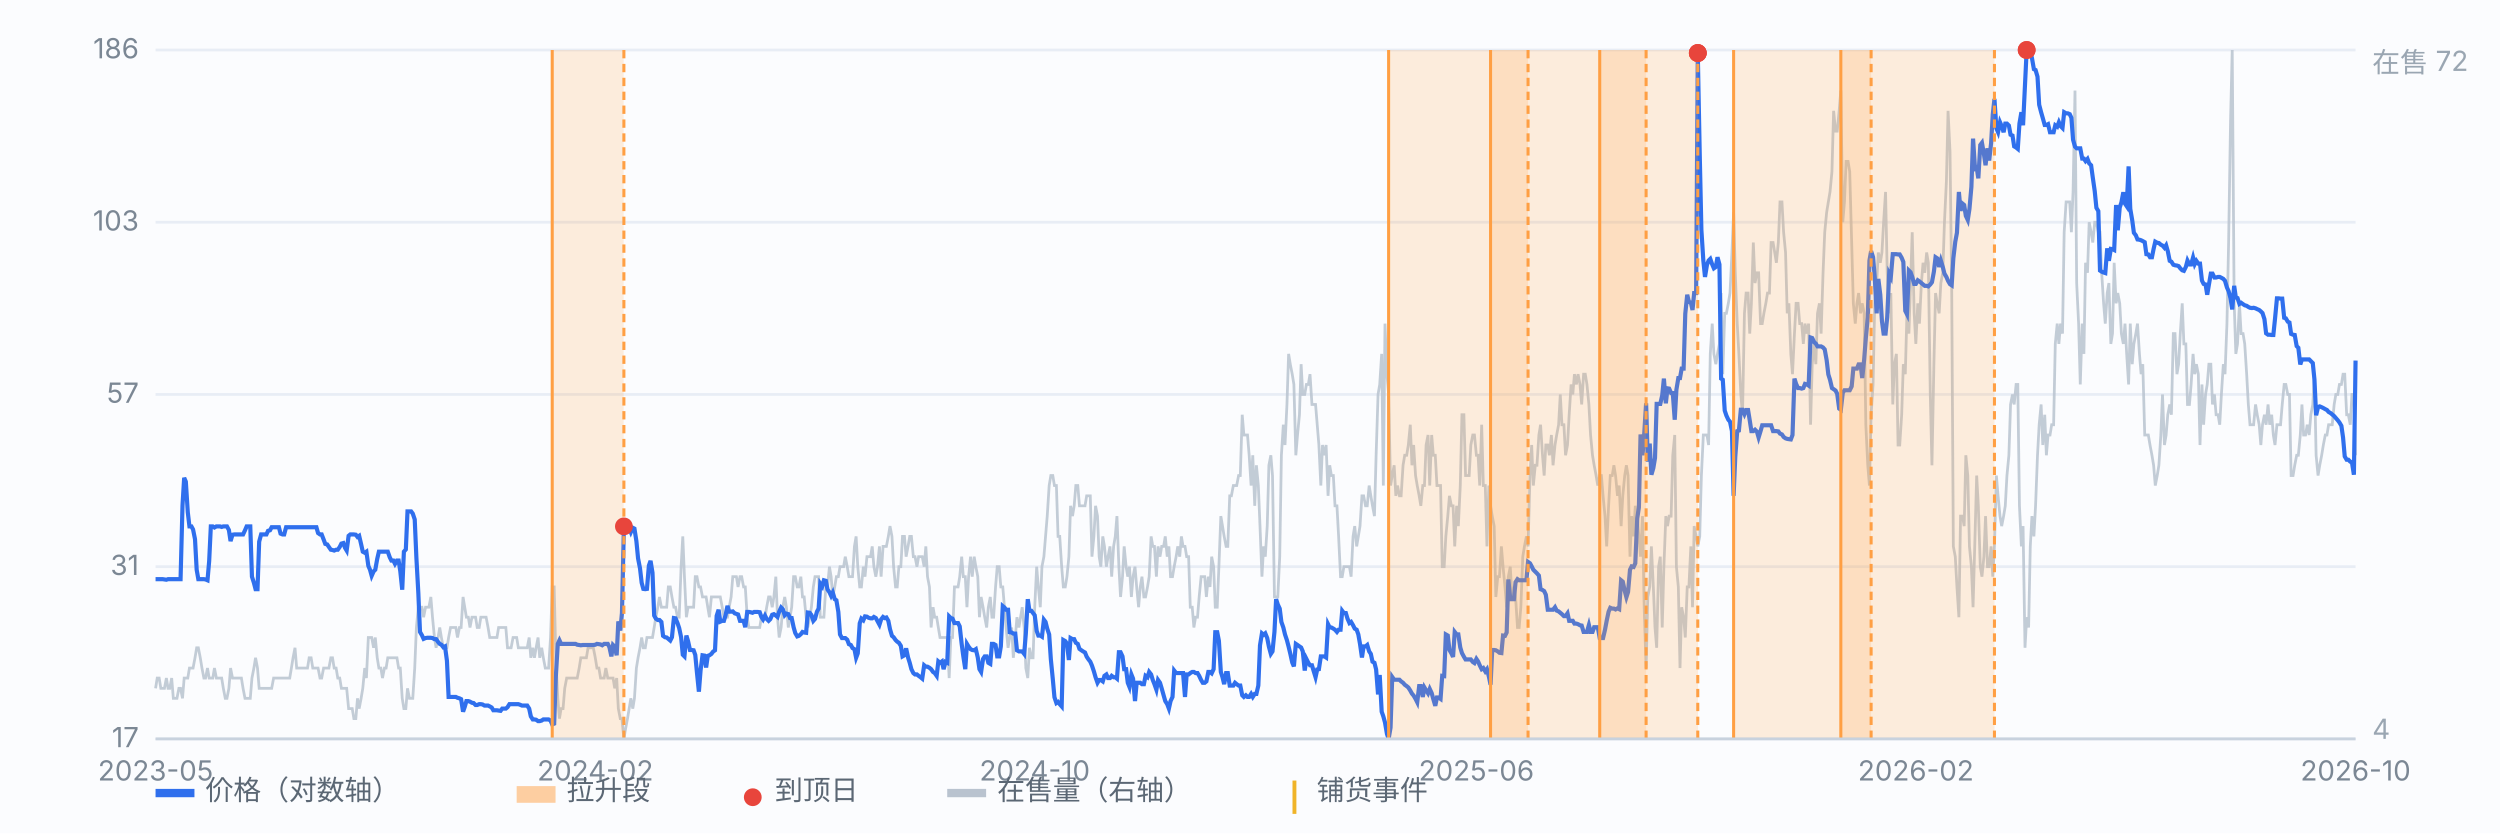
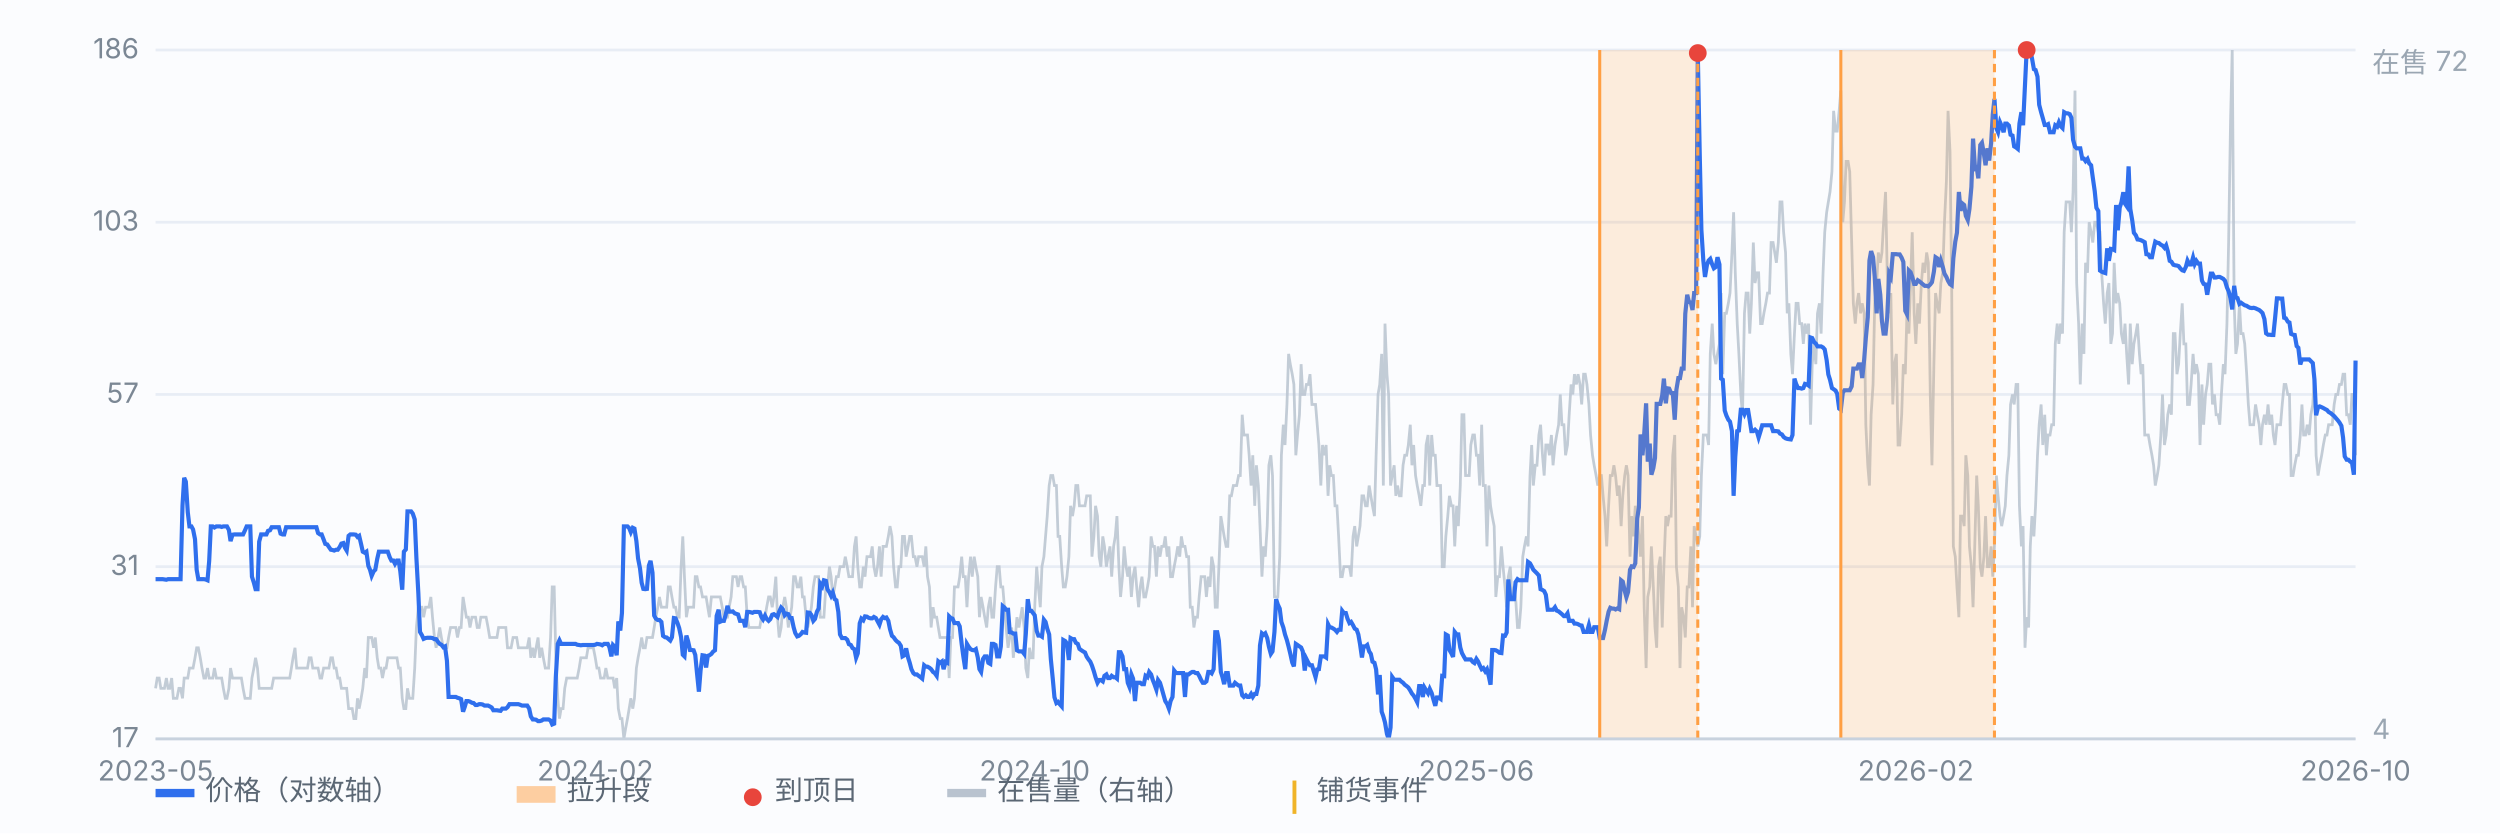
<svg xmlns="http://www.w3.org/2000/svg" viewBox="0 0 900 300" preserveAspectRatio="xMidYMid meet" style="width:100%;max-width:900px;height:auto;display:block" font-family="-apple-system,Segoe UI,Microsoft YaHei,sans-serif" font-size="10">
  <rect x="0" y="0" width="900" height="300" fill="#fbfcfe" />
  <line x1="56" y1="266.0" x2="848" y2="266.0" stroke="#e8edf5" stroke-width="1" />
  <text x="50" y="269.0" text-anchor="end" fill="#7b8794">17</text>
  <line x1="56" y1="204.0" x2="848" y2="204.0" stroke="#e8edf5" stroke-width="1" />
  <text x="50" y="207.0" text-anchor="end" fill="#7b8794">31</text>
  <line x1="56" y1="142.0" x2="848" y2="142.0" stroke="#e8edf5" stroke-width="1" />
  <text x="50" y="145.0" text-anchor="end" fill="#7b8794">57</text>
  <line x1="56" y1="80.0" x2="848" y2="80.0" stroke="#e8edf5" stroke-width="1" />
  <text x="50" y="83.0" text-anchor="end" fill="#7b8794">103</text>
  <line x1="56" y1="18.0" x2="848" y2="18.0" stroke="#e8edf5" stroke-width="1" />
  <text x="50" y="21.0" text-anchor="end" fill="#7b8794">186</text>
  <path d="M56.0 247.8 L56.6 244.1 L57.3 244.1 L57.9 247.8 L58.6 247.8 L59.2 247.8 L59.9 244.1 L60.5 247.8 L61.1 247.8 L61.8 244.1 L62.4 251.4 L63.1 251.4 L63.7 251.4 L64.4 247.8 L65.0 247.8 L65.7 251.4 L66.3 244.1 L66.9 244.1 L67.6 244.1 L68.2 240.5 L68.9 240.5 L69.5 240.5 L70.2 236.8 L70.8 233.2 L71.4 233.2 L72.1 236.8 L72.7 240.5 L73.4 244.1 L74.0 244.1 L74.7 240.5 L75.3 244.1 L75.9 244.1 L76.6 244.1 L77.2 240.5 L77.9 244.1 L78.5 244.1 L79.2 244.1 L79.8 244.1 L80.4 247.8 L81.1 251.4 L81.7 251.4 L82.4 247.8 L83.0 240.5 L83.7 244.1 L84.3 244.1 L85.0 244.1 L85.6 244.1 L86.2 244.1 L86.9 244.1 L87.5 247.8 L88.2 251.4 L88.8 251.4 L89.5 251.4 L90.1 251.4 L90.7 244.1 L91.4 240.5 L92.0 236.8 L92.7 240.5 L93.3 247.8 L94.0 247.8 L94.6 247.8 L95.2 247.8 L95.9 247.8 L96.5 247.8 L97.2 247.8 L97.8 247.8 L98.5 244.1 L99.1 244.1 L99.7 244.1 L100.4 244.1 L101.0 244.1 L101.7 244.1 L102.3 244.1 L103.0 244.1 L103.6 244.1 L104.3 244.1 L104.9 240.5 L105.5 236.8 L106.2 233.2 L106.8 240.5 L107.5 240.5 L108.1 240.5 L108.8 240.5 L109.4 240.5 L110.0 240.5 L110.7 240.5 L111.3 236.8 L112.0 236.8 L112.6 240.5 L113.3 240.5 L113.9 240.5 L114.5 240.5 L115.2 244.1 L115.8 244.1 L116.5 240.5 L117.1 240.5 L117.8 240.5 L118.4 240.5 L119.1 236.8 L119.7 236.8 L120.3 240.5 L121.0 240.5 L121.6 244.1 L122.3 244.1 L122.9 247.8 L123.6 247.8 L124.2 247.8 L124.8 247.8 L125.5 255.1 L126.1 255.1 L126.8 255.1 L127.4 258.7 L128.1 258.7 L128.7 251.4 L129.3 255.1 L130.0 251.4 L130.6 247.8 L131.3 240.5 L131.9 244.1 L132.6 229.5 L133.2 229.5 L133.8 229.5 L134.5 233.2 L135.1 229.5 L135.8 236.8 L136.4 240.5 L137.1 240.5 L137.7 244.1 L138.4 240.5 L139.0 240.5 L139.6 236.8 L140.3 236.8 L140.9 236.8 L141.6 236.8 L142.2 236.8 L142.9 236.8 L143.5 240.5 L144.1 240.5 L144.8 251.4 L145.4 255.1 L146.1 255.1 L146.7 247.8 L147.4 251.4 L148.0 251.4 L148.6 251.4 L149.3 240.5 L149.9 225.9 L150.6 218.6 L151.2 218.6 L151.9 218.6 L152.5 222.2 L153.2 218.6 L153.8 218.6 L154.4 218.6 L155.1 214.9 L155.7 222.2 L156.4 229.5 L157.0 233.2 L157.7 229.5 L158.3 225.9 L158.9 229.5 L159.6 233.2 L160.2 233.2 L160.9 233.2 L161.5 229.5 L162.2 225.9 L162.8 225.9 L163.4 225.9 L164.1 225.9 L164.7 229.5 L165.4 225.9 L166.0 225.9 L166.7 214.9 L167.3 218.6 L167.9 222.2 L168.6 222.2 L169.2 225.9 L169.9 222.2 L170.5 222.2 L171.2 222.2 L171.8 225.9 L172.5 225.9 L173.1 222.2 L173.7 222.2 L174.4 222.2 L175.0 222.2 L175.7 225.9 L176.3 229.5 L177.0 229.5 L177.6 229.5 L178.2 229.5 L178.9 229.5 L179.5 225.9 L180.2 225.9 L180.8 225.9 L181.5 225.9 L182.1 225.9 L182.7 233.2 L183.4 233.2 L184.0 233.2 L184.7 229.5 L185.3 229.5 L186.0 229.5 L186.6 233.2 L187.2 233.2 L187.9 233.2 L188.5 233.2 L189.2 233.2 L189.8 233.2 L190.5 229.5 L191.1 236.8 L191.8 233.2 L192.4 236.8 L193.0 233.2 L193.7 229.5 L194.3 236.8 L195.0 233.2 L195.6 236.8 L196.3 240.5 L196.9 240.5 L197.5 240.5 L198.2 229.5 L198.8 211.3 L199.5 211.3 L200.1 236.8 L200.8 251.4 L201.4 258.7 L202.0 255.1 L202.7 255.1 L203.3 247.8 L204.0 244.1 L204.6 244.1 L205.3 244.1 L205.9 244.1 L206.6 244.1 L207.2 244.1 L207.8 244.1 L208.5 240.5 L209.1 236.8 L209.8 236.8 L210.4 236.8 L211.1 236.8 L211.7 233.2 L212.3 233.2 L213.0 233.2 L213.6 233.2 L214.3 236.8 L214.9 240.5 L215.6 240.5 L216.2 244.1 L216.8 244.1 L217.5 244.1 L218.1 240.5 L218.8 244.1 L219.4 244.1 L220.1 244.1 L220.7 244.1 L221.3 247.8 L222.0 244.1 L222.6 255.1 L223.3 258.7 L223.9 258.7 L224.6 266.0 L225.2 262.4 L225.9 258.7 L226.5 255.1 L227.1 251.4 L227.8 255.1 L228.4 251.4 L229.1 240.5 L229.7 236.8 L230.4 233.2 L231.0 229.5 L231.6 233.2 L232.3 233.2 L232.9 229.5 L233.6 229.5 L234.2 229.5 L234.9 229.5 L235.5 225.9 L236.1 222.2 L236.8 218.6 L237.4 214.9 L238.1 218.6 L238.7 218.6 L239.4 218.6 L240.0 218.6 L240.6 211.3 L241.3 211.3 L241.9 214.9 L242.6 218.6 L243.2 218.6 L243.9 222.2 L244.5 222.2 L245.2 204.0 L245.8 193.1 L246.4 207.6 L247.1 222.2 L247.7 218.6 L248.4 218.6 L249.0 218.6 L249.7 218.6 L250.3 207.6 L250.9 207.6 L251.6 211.3 L252.2 211.3 L252.9 214.9 L253.5 214.9 L254.2 214.9 L254.8 218.6 L255.4 222.2 L256.1 214.9 L256.7 214.9 L257.4 214.9 L258.0 214.9 L258.7 214.9 L259.3 214.9 L260.0 218.6 L260.6 222.2 L261.2 222.2 L261.9 222.2 L262.5 218.6 L263.2 214.9 L263.8 207.6 L264.5 207.6 L265.1 207.6 L265.7 211.3 L266.4 207.6 L267.0 207.6 L267.7 211.3 L268.3 211.3 L269.0 222.2 L269.6 225.9 L270.2 225.9 L270.9 225.9 L271.5 225.9 L272.2 225.9 L272.8 225.9 L273.5 225.9 L274.1 222.2 L274.7 222.2 L275.4 222.2 L276.0 218.6 L276.7 214.9 L277.3 214.9 L278.0 218.6 L278.6 214.9 L279.3 207.6 L279.9 222.2 L280.5 229.5 L281.2 225.9 L281.8 218.6 L282.5 214.9 L283.1 218.6 L283.8 225.9 L284.4 222.2 L285.0 218.6 L285.7 207.6 L286.3 207.6 L287.0 211.3 L287.6 211.3 L288.3 207.6 L288.9 214.9 L289.5 214.9 L290.2 222.2 L290.8 225.9 L291.5 222.2 L292.1 218.6 L292.8 211.3 L293.4 207.6 L294.1 207.6 L294.7 207.6 L295.3 222.2 L296.0 222.2 L296.6 222.2 L297.3 211.3 L297.9 211.3 L298.6 204.0 L299.2 207.6 L299.8 214.9 L300.5 211.3 L301.1 207.6 L301.8 207.6 L302.4 204.0 L303.1 204.0 L303.7 204.0 L304.3 200.4 L305.0 204.0 L305.6 207.6 L306.3 207.6 L306.9 207.6 L307.6 196.7 L308.2 193.1 L308.8 204.0 L309.5 211.3 L310.1 211.3 L310.8 204.0 L311.4 207.6 L312.1 200.4 L312.7 200.4 L313.4 200.4 L314.0 196.7 L314.6 204.0 L315.3 207.6 L315.9 204.0 L316.6 196.7 L317.2 207.6 L317.9 196.7 L318.5 196.7 L319.1 196.7 L319.8 193.1 L320.4 189.4 L321.1 193.1 L321.7 204.0 L322.4 211.3 L323.0 211.3 L323.6 204.0 L324.3 204.0 L324.9 193.1 L325.6 193.1 L326.2 200.4 L326.9 196.7 L327.5 193.1 L328.1 193.1 L328.8 200.4 L329.4 200.4 L330.1 204.0 L330.7 200.4 L331.4 200.4 L332.0 200.4 L332.7 204.0 L333.3 196.7 L333.9 207.6 L334.6 211.3 L335.2 225.9 L335.9 218.6 L336.5 222.2 L337.2 222.2 L337.8 225.9 L338.4 229.5 L339.1 229.5 L339.7 229.5 L340.4 229.5 L341.0 229.5 L341.7 244.1 L342.3 229.5 L342.9 229.5 L343.6 211.3 L344.2 211.3 L344.9 211.3 L345.5 207.6 L346.2 200.4 L346.8 207.6 L347.5 207.6 L348.1 218.6 L348.7 207.6 L349.4 200.4 L350.0 207.6 L350.7 200.4 L351.3 204.0 L352.0 207.6 L352.6 222.2 L353.2 214.9 L353.9 218.6 L354.5 222.2 L355.2 225.9 L355.8 218.6 L356.5 214.9 L357.1 222.2 L357.7 222.2 L358.4 211.3 L359.0 204.0 L359.7 204.0 L360.3 211.3 L361.0 211.3 L361.6 218.6 L362.2 225.9 L362.9 233.2 L363.5 229.5 L364.2 225.9 L364.8 236.8 L365.5 229.5 L366.1 222.2 L366.8 225.9 L367.4 222.2 L368.0 218.6 L368.7 225.9 L369.3 240.5 L370.0 244.1 L370.6 233.2 L371.3 236.8 L371.9 236.8 L372.5 218.6 L373.2 204.0 L373.8 211.3 L374.5 218.6 L375.1 204.0 L375.8 200.4 L376.4 193.1 L377.0 185.8 L377.7 174.8 L378.3 171.2 L379.0 171.2 L379.6 174.8 L380.3 174.8 L380.9 193.1 L381.5 193.1 L382.2 204.0 L382.8 211.3 L383.5 211.3 L384.1 207.6 L384.8 200.4 L385.4 182.1 L386.1 185.8 L386.7 182.1 L387.3 174.8 L388.0 174.8 L388.6 182.1 L389.3 182.1 L389.9 182.1 L390.6 182.1 L391.2 178.5 L391.8 178.5 L392.5 178.5 L393.1 200.4 L393.8 193.1 L394.4 182.1 L395.1 185.8 L395.7 200.4 L396.3 204.0 L397.0 193.1 L397.6 196.7 L398.3 204.0 L398.9 200.4 L399.6 196.7 L400.2 207.6 L400.9 196.7 L401.5 193.1 L402.1 185.8 L402.8 204.0 L403.4 214.9 L404.1 207.6 L404.7 196.7 L405.4 204.0 L406.0 207.6 L406.6 204.0 L407.3 214.9 L407.9 207.6 L408.6 204.0 L409.2 211.3 L409.9 218.6 L410.5 211.3 L411.1 207.6 L411.8 214.9 L412.4 214.9 L413.1 211.3 L413.7 207.6 L414.4 193.1 L415.0 196.7 L415.6 196.7 L416.3 207.6 L416.9 196.7 L417.6 200.4 L418.2 196.7 L418.9 196.7 L419.5 193.1 L420.2 200.4 L420.8 196.7 L421.4 207.6 L422.1 207.6 L422.7 204.0 L423.4 200.4 L424.0 196.7 L424.7 200.4 L425.3 193.1 L425.9 196.7 L426.6 196.7 L427.2 200.4 L427.9 200.4 L428.5 218.6 L429.2 218.6 L429.8 225.9 L430.4 222.2 L431.1 222.2 L431.7 214.9 L432.4 207.6 L433.0 207.6 L433.7 207.6 L434.3 214.9 L435.0 207.6 L435.6 211.3 L436.2 200.4 L436.9 204.0 L437.5 218.6 L438.2 218.6 L438.8 204.0 L439.5 185.8 L440.1 189.4 L440.7 193.1 L441.4 196.7 L442.0 196.7 L442.7 178.5 L443.3 178.5 L444.0 174.8 L444.6 174.8 L445.2 174.8 L445.9 171.2 L446.5 171.2 L447.2 149.3 L447.8 156.6 L448.5 156.6 L449.1 156.6 L449.7 163.9 L450.4 174.8 L451.0 163.9 L451.7 182.1 L452.3 167.5 L453.0 174.8 L453.6 189.4 L454.3 207.6 L454.9 196.7 L455.5 200.4 L456.2 189.4 L456.8 167.5 L457.5 163.9 L458.1 171.2 L458.8 214.9 L459.4 214.9 L460.0 214.9 L460.7 200.4 L461.3 163.9 L462.0 152.9 L462.6 160.2 L463.3 145.6 L463.9 127.4 L464.5 131.1 L465.2 134.7 L465.8 138.4 L466.5 163.9 L467.1 156.6 L467.8 149.3 L468.4 131.1 L469.0 142.0 L469.7 142.0 L470.3 138.4 L471.0 138.4 L471.6 134.7 L472.3 145.6 L472.9 145.6 L473.6 145.6 L474.2 152.9 L474.8 160.2 L475.5 174.8 L476.1 160.2 L476.8 163.9 L477.4 160.2 L478.1 178.5 L478.7 167.5 L479.3 171.2 L480.0 171.2 L480.6 182.1 L481.3 182.1 L481.9 193.1 L482.6 207.6 L483.2 207.6 L483.8 204.0 L484.5 204.0 L485.1 204.0 L485.8 204.0 L486.4 207.6 L487.1 193.1 L487.7 189.4 L488.4 196.7 L489.0 193.1 L489.6 189.4 L490.3 178.5 L490.9 178.5 L491.6 182.1 L492.2 182.1 L492.9 174.8 L493.5 178.5 L494.1 182.1 L494.8 185.8 L495.4 163.9 L496.1 142.0 L496.7 138.4 L497.4 127.4 L498.0 174.8 L498.6 116.5 L499.3 134.7 L499.9 142.0 L500.6 174.8 L501.2 171.2 L501.9 167.5 L502.5 178.5 L503.1 174.8 L503.8 178.5 L504.4 178.5 L505.1 167.5 L505.7 163.9 L506.4 163.9 L507.0 160.2 L507.7 152.9 L508.3 167.5 L508.9 160.2 L509.6 171.2 L510.2 174.8 L510.9 178.5 L511.5 182.1 L512.2 174.8 L512.8 174.8 L513.4 160.2 L514.1 156.6 L514.7 174.8 L515.4 156.6 L516.0 163.9 L516.7 163.9 L517.3 174.8 L517.9 174.8 L518.6 174.8 L519.2 204.0 L519.9 204.0 L520.5 193.1 L521.2 185.8 L521.8 178.5 L522.5 182.1 L523.1 182.1 L523.7 196.7 L524.4 182.1 L525.0 189.4 L525.7 174.8 L526.3 149.3 L527.0 149.3 L527.6 171.2 L528.2 171.2 L528.9 171.2 L529.5 160.2 L530.2 156.6 L530.8 156.6 L531.5 163.9 L532.1 163.9 L532.7 174.8 L533.4 152.9 L534.0 174.8 L534.7 174.8 L535.3 196.7 L536.0 174.8 L536.6 182.1 L537.2 185.8 L537.9 189.4 L538.5 214.9 L539.2 207.6 L539.8 207.6 L540.5 196.7 L541.1 204.0 L541.8 211.3 L542.4 218.6 L543.0 207.6 L543.7 204.0 L544.3 214.9 L545.0 211.3 L545.6 214.9 L546.3 225.9 L546.9 225.9 L547.5 218.6 L548.2 200.4 L548.8 196.7 L549.5 193.1 L550.1 196.7 L550.8 171.2 L551.4 160.2 L552.0 174.8 L552.7 167.5 L553.3 167.5 L554.0 156.6 L554.6 152.9 L555.3 163.9 L555.9 171.2 L556.5 160.2 L557.2 160.2 L557.8 163.9 L558.5 156.6 L559.1 167.5 L559.8 160.2 L560.4 156.6 L561.1 152.9 L561.7 142.0 L562.3 152.9 L563.0 152.9 L563.6 163.9 L564.3 160.2 L564.9 149.3 L565.6 138.4 L566.2 142.0 L566.8 134.7 L567.5 138.4 L568.1 134.7 L568.8 138.4 L569.4 145.6 L570.1 134.7 L570.7 134.7 L571.3 138.4 L572.0 145.6 L572.6 156.6 L573.3 163.9 L573.9 167.5 L574.6 171.2 L575.2 174.8 L575.9 171.2 L576.5 171.2 L577.1 178.5 L577.8 185.8 L578.4 196.7 L579.1 182.1 L579.7 171.2 L580.4 171.2 L581.0 167.5 L581.6 171.2 L582.3 178.5 L582.9 174.8 L583.6 189.4 L584.2 178.5 L584.9 171.2 L585.5 167.5 L586.1 171.2 L586.8 200.4 L587.4 185.8 L588.1 193.1 L588.7 182.1 L589.4 185.8 L590.0 193.1 L590.6 200.4 L591.3 185.8 L591.9 218.6 L592.6 240.5 L593.2 214.9 L593.9 211.3 L594.5 196.7 L595.2 211.3 L595.8 225.9 L596.4 233.2 L597.1 204.0 L597.7 200.4 L598.4 225.9 L599.0 204.0 L599.7 185.8 L600.3 189.4 L600.9 185.8 L601.6 185.8 L602.2 163.9 L602.9 156.6 L603.5 204.0 L604.2 211.3 L604.8 240.5 L605.4 218.6 L606.1 222.2 L606.7 229.5 L607.4 211.3 L608.0 211.3 L608.7 196.7 L609.3 218.6 L609.9 189.4 L610.6 193.1 L611.2 196.7 L611.9 193.1 L612.5 171.2 L613.2 156.6 L613.8 156.6 L614.5 156.6 L615.1 160.2 L615.7 127.4 L616.4 116.5 L617.0 127.4 L617.7 131.1 L618.3 127.4 L619.0 123.8 L619.6 105.5 L620.2 134.7 L620.9 112.8 L621.5 112.8 L622.2 109.2 L622.8 105.5 L623.5 90.9 L624.1 76.4 L624.7 98.2 L625.4 116.5 L626.0 127.4 L626.7 142.0 L627.3 149.3 L628.0 112.8 L628.6 105.5 L629.3 105.5 L629.9 120.1 L630.5 109.2 L631.2 87.3 L631.8 101.9 L632.5 98.2 L633.1 98.2 L633.8 116.5 L634.4 116.5 L635.0 112.8 L635.7 109.2 L636.3 105.5 L637.0 105.5 L637.6 87.3 L638.3 87.3 L638.9 90.9 L639.5 94.6 L640.2 87.3 L640.8 72.7 L641.5 72.7 L642.1 83.6 L642.8 90.9 L643.4 112.8 L644.0 109.2 L644.7 127.4 L645.3 134.7 L646.0 120.1 L646.6 109.2 L647.3 109.2 L647.9 116.5 L648.6 116.5 L649.2 123.8 L649.8 116.5 L650.5 120.1 L651.1 116.5 L651.8 152.9 L652.4 131.1 L653.1 123.8 L653.7 131.1 L654.3 112.8 L655.0 109.2 L655.6 120.1 L656.3 98.2 L656.9 83.6 L657.6 76.4 L658.2 72.7 L658.8 69.1 L659.5 61.8 L660.1 39.9 L660.8 47.2 L661.4 47.2 L662.1 39.9 L662.7 32.6 L663.4 80.0 L664.0 72.7 L664.6 58.1 L665.3 58.1 L665.9 61.8 L666.6 87.3 L667.2 109.2 L667.9 116.5 L668.5 109.2 L669.1 105.5 L669.8 112.8 L670.4 109.2 L671.1 112.8 L671.7 152.9 L672.4 167.5 L673.0 174.8 L673.6 149.3 L674.3 138.4 L674.9 109.2 L675.6 101.9 L676.2 90.9 L676.9 94.6 L677.5 90.9 L678.1 80.0 L678.8 69.1 L679.4 98.2 L680.1 112.8 L680.7 105.5 L681.4 145.6 L682.0 131.1 L682.7 127.4 L683.3 160.2 L683.9 160.2 L684.6 149.3 L685.2 131.1 L685.9 134.7 L686.5 112.8 L687.2 120.1 L687.8 101.9 L688.4 83.6 L689.1 112.8 L689.7 123.8 L690.4 109.2 L691.0 116.5 L691.7 101.9 L692.3 94.6 L692.9 98.2 L693.6 90.9 L694.2 94.6 L694.9 142.0 L695.5 167.5 L696.2 131.1 L696.8 105.5 L697.4 109.2 L698.1 112.8 L698.7 101.9 L699.4 98.2 L700.0 80.0 L700.7 65.4 L701.3 39.9 L702.0 54.5 L702.6 101.9 L703.2 196.7 L703.9 200.4 L704.5 211.3 L705.2 222.2 L705.8 185.8 L706.5 185.8 L707.1 189.4 L707.7 163.9 L708.4 171.2 L709.0 196.7 L709.7 204.0 L710.3 218.6 L711.0 193.1 L711.6 171.2 L712.2 182.1 L712.9 204.0 L713.5 207.6 L714.2 200.4 L714.8 185.8 L715.5 204.0 L716.1 204.0 L716.8 196.7 L717.4 207.6 L718.0 196.7 L718.7 171.2 L719.3 178.5 L720.0 185.8 L720.6 189.4 L721.3 185.8 L721.9 182.1 L722.5 171.2 L723.2 163.9 L723.8 145.6 L724.5 142.0 L725.1 145.6 L725.8 138.4 L726.4 138.4 L727.0 182.1 L727.7 196.7 L728.3 189.4 L729.0 233.2 L729.6 222.2 L730.3 225.9 L730.9 196.7 L731.5 185.8 L732.2 193.1 L732.8 182.1 L733.5 163.9 L734.1 152.9 L734.8 145.6 L735.4 160.2 L736.1 149.3 L736.7 163.9 L737.3 156.6 L738.0 156.6 L738.6 152.9 L739.3 152.9 L739.9 123.8 L740.6 116.5 L741.2 123.8 L741.8 116.5 L742.5 120.1 L743.1 83.6 L743.8 72.7 L744.4 72.7 L745.1 72.7 L745.7 83.6 L746.3 69.1 L747.0 32.6 L747.6 101.9 L748.3 116.5 L748.9 138.4 L749.6 116.5 L750.2 127.4 L750.8 94.6 L751.5 98.2 L752.1 80.0 L752.8 83.6 L753.4 87.3 L754.1 80.0 L754.7 80.0 L755.4 83.6 L756.0 83.6 L756.6 98.2 L757.3 109.2 L757.9 116.5 L758.6 105.5 L759.2 101.9 L759.9 123.8 L760.5 120.1 L761.1 94.6 L761.8 109.2 L762.4 105.5 L763.1 109.2 L763.7 120.1 L764.4 123.8 L765.0 116.5 L765.6 127.4 L766.3 138.4 L766.9 116.5 L767.6 131.1 L768.2 123.8 L768.9 120.1 L769.5 116.5 L770.2 127.4 L770.8 134.7 L771.4 131.1 L772.1 156.6 L772.7 156.6 L773.4 156.6 L774.0 160.2 L774.7 163.9 L775.3 167.5 L775.9 174.8 L776.6 171.2 L777.2 167.5 L777.9 156.6 L778.5 142.0 L779.2 160.2 L779.8 156.6 L780.4 149.3 L781.1 145.6 L781.7 149.3 L782.4 120.1 L783.0 120.1 L783.7 134.7 L784.3 131.1 L784.9 120.1 L785.6 109.2 L786.2 123.8 L786.9 123.8 L787.5 145.6 L788.2 145.6 L788.8 138.4 L789.5 127.4 L790.1 134.7 L790.7 131.1 L791.4 134.7 L792.0 160.2 L792.7 138.4 L793.3 152.9 L794.0 142.0 L794.6 138.4 L795.2 131.1 L795.9 131.1 L796.5 145.6 L797.2 142.0 L797.8 149.3 L798.5 149.3 L799.1 152.9 L799.7 142.0 L800.4 131.1 L801.0 134.7 L801.7 116.5 L802.3 87.3 L803.0 43.5 L803.6 18.0 L804.3 109.2 L804.9 127.4 L805.5 123.8 L806.2 109.2 L806.8 120.1 L807.5 120.1 L808.1 123.8 L808.8 134.7 L809.4 145.6 L810.0 152.9 L810.7 152.9 L811.3 152.9 L812.0 145.6 L812.6 149.3 L813.3 152.9 L813.9 160.2 L814.5 152.9 L815.2 149.3 L815.8 152.9 L816.5 145.6 L817.1 152.9 L817.8 149.3 L818.4 156.6 L819.0 160.2 L819.7 152.9 L820.3 152.9 L821.0 152.9 L821.6 145.6 L822.3 138.4 L822.9 138.4 L823.6 142.0 L824.2 142.0 L824.8 171.2 L825.5 171.2 L826.1 167.5 L826.8 163.9 L827.4 163.9 L828.1 156.6 L828.7 145.6 L829.3 156.6 L830.0 156.6 L830.6 152.9 L831.3 156.6 L831.9 149.3 L832.6 145.6 L833.2 134.7 L833.8 163.9 L834.5 171.2 L835.1 167.5 L835.8 163.9 L836.4 160.2 L837.1 156.6 L837.7 156.6 L838.3 152.9 L839.0 152.9 L839.6 152.9 L840.3 145.6 L840.9 142.0 L841.6 142.0 L842.2 138.4 L842.9 138.4 L843.5 134.7 L844.1 134.7 L844.8 149.3 L845.4 149.3 L846.1 152.9 L846.7 142.0 L847.4 142.0 L848.0 163.9" fill="none" stroke="#b9c3cf" stroke-width="1" opacity="0.85" />
  <text x="854" y="26" fill="#9aa6b2">在售 72</text>
  <text x="854" y="266" fill="#9aa6b2">4</text>
  <path d="M56.0 208.5 L56.6 208.5 L57.3 208.5 L57.9 208.5 L58.6 208.5 L59.2 208.6 L59.9 208.7 L60.5 208.5 L61.1 208.5 L61.8 208.5 L62.4 208.5 L63.1 208.5 L63.7 208.5 L64.4 208.5 L65.0 208.5 L65.7 182.0 L66.3 172.0 L66.9 173.4 L67.6 184.4 L68.2 189.5 L68.9 189.5 L69.5 190.6 L70.2 194.1 L70.8 205.1 L71.4 208.5 L72.1 208.5 L72.7 208.5 L73.4 208.5 L74.0 208.6 L74.7 208.9 L75.3 202.0 L75.9 189.5 L76.6 189.5 L77.2 189.9 L77.9 189.5 L78.5 189.5 L79.2 189.5 L79.8 189.7 L80.4 189.5 L81.1 189.5 L81.7 189.5 L82.4 190.8 L83.0 194.8 L83.7 192.5 L84.3 192.4 L85.0 192.4 L85.6 192.4 L86.2 192.4 L86.9 192.4 L87.5 192.4 L88.2 190.9 L88.8 189.5 L89.5 189.5 L90.1 189.5 L90.7 207.6 L91.4 209.8 L92.0 212.1 L92.7 212.1 L93.3 195.0 L94.0 192.4 L94.6 192.4 L95.2 192.4 L95.9 192.4 L96.5 191.1 L97.2 190.9 L97.8 189.8 L98.5 189.8 L99.1 189.8 L99.7 189.8 L100.4 189.8 L101.0 192.1 L101.7 192.4 L102.3 192.4 L103.0 189.8 L103.6 189.8 L104.3 189.8 L104.9 189.8 L105.5 189.8 L106.2 189.8 L106.8 189.8 L107.5 189.8 L108.1 189.8 L108.8 189.8 L109.4 189.8 L110.0 189.8 L110.7 189.8 L111.3 189.8 L112.0 189.8 L112.6 189.8 L113.3 189.8 L113.9 189.8 L114.5 191.9 L115.2 192.4 L115.8 192.4 L116.5 194.2 L117.1 195.8 L117.8 196.0 L118.4 196.9 L119.1 197.9 L119.7 198.0 L120.3 198.2 L121.0 197.9 L121.6 197.9 L122.3 196.9 L122.9 195.7 L123.6 195.5 L124.2 197.2 L124.8 198.2 L125.5 192.9 L126.1 192.4 L126.8 192.4 L127.4 192.4 L128.1 192.5 L128.7 193.3 L129.3 192.9 L130.0 195.9 L130.6 198.6 L131.3 199.0 L131.9 198.6 L132.6 203.7 L133.2 205.1 L133.8 207.3 L134.5 205.7 L135.1 205.1 L135.8 201.2 L136.4 198.6 L137.1 198.6 L137.7 198.6 L138.4 198.6 L139.0 198.6 L139.6 198.6 L140.3 200.6 L140.9 201.8 L141.6 201.8 L142.2 203.0 L142.9 201.8 L143.5 201.8 L144.1 205.6 L144.8 212.3 L145.4 198.6 L146.1 197.8 L146.7 184.1 L147.4 184.1 L148.0 184.1 L148.6 184.9 L149.3 187.0 L149.9 200.8 L150.6 213.5 L151.2 227.5 L151.9 228.7 L152.5 230.0 L153.2 229.7 L153.8 229.6 L154.4 229.6 L155.1 229.6 L155.7 229.7 L156.4 230.1 L157.0 230.1 L157.7 231.1 L158.3 231.8 L158.9 232.1 L159.6 233.0 L160.2 232.7 L160.9 237.9 L161.5 250.9 L162.2 250.9 L162.8 250.9 L163.4 250.9 L164.1 250.9 L164.7 251.2 L165.4 251.4 L166.0 251.7 L166.7 256.2 L167.3 254.5 L167.9 252.4 L168.6 252.4 L169.2 252.6 L169.9 253.0 L170.5 253.1 L171.2 253.8 L171.8 253.8 L172.5 253.5 L173.1 253.5 L173.7 253.6 L174.4 254.0 L175.0 254.0 L175.7 254.0 L176.3 254.3 L177.0 254.7 L177.6 255.7 L178.2 255.7 L178.9 255.7 L179.5 255.8 L180.2 255.9 L180.8 255.1 L181.5 255.1 L182.1 255.1 L182.7 254.6 L183.4 253.5 L184.0 253.5 L184.7 253.5 L185.3 253.5 L186.0 253.5 L186.6 253.5 L187.2 253.7 L187.9 254.0 L188.5 254.0 L189.2 254.0 L189.8 254.0 L190.5 255.1 L191.1 257.9 L191.8 259.0 L192.4 259.0 L193.0 259.1 L193.7 259.6 L194.3 259.6 L195.0 259.4 L195.6 259.0 L196.3 259.0 L196.9 259.0 L197.5 259.0 L198.2 259.4 L198.8 260.8 L199.5 260.5 L200.1 243.6 L200.8 231.8 L201.4 230.5 L202.0 231.8 L202.7 231.8 L203.3 231.8 L204.0 231.8 L204.6 231.8 L205.3 231.8 L205.9 231.8 L206.6 231.8 L207.2 231.8 L207.8 232.1 L208.5 232.2 L209.1 232.3 L209.8 232.2 L210.4 232.2 L211.1 232.2 L211.7 232.2 L212.3 232.2 L213.0 232.2 L213.6 232.2 L214.3 232.1 L214.9 231.8 L215.6 231.9 L216.2 232.0 L216.8 232.3 L217.5 231.8 L218.1 231.8 L218.8 231.8 L219.4 233.0 L220.1 236.3 L220.7 232.2 L221.3 232.8 L222.0 235.9 L222.6 223.7 L223.3 227.0 L223.9 220.7 L224.6 189.5 L225.2 189.5 L225.9 189.5 L226.5 190.1 L227.1 191.6 L227.8 190.0 L228.4 190.3 L229.1 194.8 L229.7 201.0 L230.4 204.6 L231.0 209.8 L231.6 212.0 L232.3 212.1 L232.9 212.0 L233.6 203.6 L234.2 201.9 L234.9 206.2 L235.5 221.6 L236.1 222.7 L236.8 223.2 L237.4 223.2 L238.1 223.9 L238.7 228.9 L239.4 229.4 L240.0 229.5 L240.6 230.0 L241.3 230.6 L241.9 229.4 L242.6 222.5 L243.2 222.6 L243.9 224.3 L244.5 226.1 L245.2 229.4 L245.8 235.7 L246.4 236.3 L247.1 228.8 L247.7 230.8 L248.4 234.0 L249.0 234.0 L249.7 234.1 L250.3 235.8 L250.9 242.1 L251.6 249.0 L252.2 241.4 L252.9 235.9 L253.5 236.0 L254.2 240.3 L254.8 236.1 L255.4 235.9 L256.1 235.4 L256.7 234.6 L257.4 234.1 L258.0 221.7 L258.7 219.5 L259.3 223.8 L260.0 223.5 L260.6 223.5 L261.2 221.5 L261.9 218.1 L262.5 220.2 L263.2 220.2 L263.8 220.1 L264.5 220.8 L265.1 221.0 L265.7 221.2 L266.4 223.5 L267.0 223.5 L267.7 223.5 L268.3 225.8 L269.0 220.3 L269.6 220.3 L270.2 220.4 L270.9 220.6 L271.5 220.3 L272.2 220.3 L272.8 220.3 L273.5 220.4 L274.1 222.1 L274.7 223.0 L275.4 221.6 L276.0 222.8 L276.7 223.5 L277.3 222.9 L278.0 221.3 L278.6 221.1 L279.3 221.6 L279.9 222.1 L280.5 220.2 L281.2 218.7 L281.8 219.3 L282.5 221.5 L283.1 220.9 L283.8 221.1 L284.4 222.5 L285.0 222.5 L285.7 225.8 L286.3 227.9 L287.0 229.1 L287.6 228.9 L288.3 228.3 L288.9 227.5 L289.5 227.7 L290.2 227.8 L290.8 220.5 L291.5 220.6 L292.1 221.4 L292.8 223.5 L293.4 222.8 L294.1 220.2 L294.7 219.1 L295.3 210.1 L296.0 211.1 L296.6 208.9 L297.3 209.1 L297.9 212.2 L298.6 213.2 L299.2 214.5 L299.8 213.3 L300.5 215.7 L301.1 216.1 L301.8 220.3 L302.4 228.4 L303.1 229.7 L303.7 229.7 L304.3 229.7 L305.0 230.3 L305.6 231.9 L306.3 232.2 L306.9 233.3 L307.6 233.7 L308.2 236.8 L308.8 235.2 L309.5 224.4 L310.1 222.7 L310.8 223.3 L311.4 221.9 L312.1 222.0 L312.7 222.4 L313.4 222.6 L314.0 222.6 L314.6 222.1 L315.3 222.5 L315.9 223.6 L316.6 224.9 L317.2 223.0 L317.9 222.1 L318.5 222.5 L319.1 222.3 L319.8 223.5 L320.4 226.5 L321.1 228.9 L321.7 229.4 L322.4 230.4 L323.0 231.0 L323.6 231.4 L324.3 232.5 L324.9 236.3 L325.6 235.9 L326.2 233.4 L326.9 236.7 L327.5 238.6 L328.1 240.9 L328.8 242.3 L329.4 242.8 L330.1 242.8 L330.7 243.3 L331.4 243.8 L332.0 244.3 L332.7 239.5 L333.3 240.0 L333.9 240.0 L334.6 240.4 L335.2 240.9 L335.9 241.9 L336.5 242.3 L337.2 243.3 L337.8 238.1 L338.4 238.6 L339.1 238.1 L339.7 240.9 L340.4 238.3 L341.0 238.6 L341.7 221.9 L342.3 222.5 L342.9 222.7 L343.6 224.3 L344.2 224.3 L344.9 224.3 L345.5 225.5 L346.2 231.8 L346.8 236.3 L347.5 240.9 L348.1 231.8 L348.7 232.8 L349.4 233.7 L350.0 234.0 L350.7 234.1 L351.3 233.7 L352.0 236.7 L352.6 240.9 L353.2 241.9 L353.9 237.2 L354.5 236.3 L355.2 236.3 L355.8 238.6 L356.5 239.0 L357.1 231.8 L357.7 231.8 L358.4 232.2 L359.0 236.3 L359.7 236.3 L360.3 232.7 L361.0 218.2 L361.6 218.7 L362.2 219.5 L362.9 219.5 L363.5 227.6 L364.2 227.7 L364.8 228.1 L365.5 228.1 L366.1 234.1 L366.8 234.5 L367.4 234.5 L368.0 234.5 L368.7 235.4 L369.3 228.1 L370.0 215.7 L370.6 219.9 L371.3 219.9 L371.9 220.7 L372.5 221.5 L373.2 227.1 L373.8 228.8 L374.5 228.8 L375.1 229.2 L375.8 223.1 L376.4 223.9 L377.0 226.3 L377.7 228.4 L378.3 237.3 L379.0 244.4 L379.6 251.0 L380.3 253.1 L380.9 252.7 L381.5 253.5 L382.2 254.3 L382.8 230.4 L383.5 230.8 L384.1 231.7 L384.8 237.6 L385.4 229.7 L386.1 230.1 L386.7 230.1 L387.3 231.4 L388.0 231.8 L388.6 233.6 L389.3 234.1 L389.9 234.5 L390.6 234.9 L391.2 236.4 L391.8 237.3 L392.5 238.2 L393.1 239.6 L393.8 241.7 L394.4 243.8 L395.1 245.8 L395.7 244.8 L396.3 244.8 L397.0 245.3 L397.6 243.3 L398.3 242.8 L398.9 244.1 L399.6 244.1 L400.2 243.3 L400.9 243.8 L401.5 243.8 L402.1 244.3 L402.8 234.8 L403.4 234.8 L404.1 236.3 L404.7 240.9 L405.4 240.9 L406.0 245.8 L406.6 247.3 L407.3 242.8 L407.9 244.3 L408.6 252.4 L409.2 245.8 L409.9 245.8 L410.5 245.8 L411.1 246.3 L411.8 246.3 L412.4 243.3 L413.1 243.8 L413.7 241.9 L414.4 242.8 L415.0 244.8 L415.6 246.3 L416.3 248.3 L416.9 244.8 L417.6 245.8 L418.2 247.8 L418.9 250.3 L419.5 252.4 L420.2 253.5 L420.8 255.1 L421.4 252.4 L422.1 250.9 L422.7 241.4 L423.4 242.3 L424.0 242.3 L424.7 242.3 L425.3 242.3 L425.9 242.3 L426.6 250.9 L427.2 242.8 L427.9 242.8 L428.5 242.3 L429.2 241.9 L429.8 241.9 L430.4 242.3 L431.1 242.3 L431.7 243.3 L432.4 244.8 L433.0 245.8 L433.7 245.8 L434.3 245.3 L435.0 241.9 L435.6 241.9 L436.2 242.4 L436.9 240.9 L437.5 227.6 L438.2 227.6 L438.8 230.7 L439.5 241.9 L440.1 243.8 L440.7 246.3 L441.4 242.3 L442.0 242.3 L442.7 246.8 L443.3 246.8 L444.0 246.8 L444.6 245.8 L445.2 246.3 L445.9 246.8 L446.5 246.8 L447.2 250.3 L447.8 250.9 L448.5 250.3 L449.1 250.9 L449.7 250.9 L450.4 249.8 L451.0 250.9 L451.7 249.8 L452.3 249.8 L453.0 246.8 L453.6 232.3 L454.3 228.0 L454.9 228.5 L455.5 228.0 L456.2 229.7 L456.8 232.8 L457.5 235.4 L458.1 234.5 L458.8 227.5 L459.4 215.7 L460.0 217.6 L460.7 219.1 L461.3 223.9 L462.0 225.9 L462.6 228.4 L463.3 230.5 L463.9 232.8 L464.5 235.3 L465.2 238.5 L465.8 239.9 L466.5 231.8 L467.1 232.2 L467.8 232.7 L468.4 233.1 L469.0 234.5 L469.7 241.4 L470.3 237.2 L471.0 238.6 L471.6 239.5 L472.3 239.5 L472.9 241.5 L473.6 243.8 L474.2 241.0 L474.8 240.9 L475.5 236.3 L476.1 236.3 L476.8 236.3 L477.4 236.7 L478.1 224.7 L478.7 225.9 L479.3 225.9 L480.0 226.3 L480.6 226.7 L481.3 227.5 L481.9 226.7 L482.6 226.7 L483.2 219.9 L483.8 220.7 L484.5 220.7 L485.1 222.7 L485.8 224.3 L486.4 223.9 L487.1 225.1 L487.7 226.3 L488.4 226.7 L489.0 228.4 L489.6 231.8 L490.3 236.7 L490.9 232.7 L491.6 232.7 L492.2 232.2 L492.9 234.5 L493.5 235.4 L494.1 238.2 L494.8 238.6 L495.4 241.0 L496.1 250.0 L496.7 243.0 L497.4 256.2 L498.0 257.9 L498.6 260.1 L499.3 264.2 L499.9 266.0 L500.6 261.9 L501.2 243.7 L501.9 244.7 L502.5 244.7 L503.1 244.7 L503.8 244.7 L504.4 245.3 L505.1 245.8 L505.7 246.5 L506.4 247.0 L507.0 247.5 L507.7 248.6 L508.3 249.7 L508.9 250.4 L509.6 251.6 L510.2 252.8 L510.9 247.0 L511.5 247.0 L512.2 250.9 L512.8 247.5 L513.4 248.5 L514.1 249.6 L514.7 248.0 L515.4 249.5 L516.0 251.7 L516.7 254.1 L517.3 251.1 L517.9 251.1 L518.6 251.6 L519.2 243.3 L519.9 243.4 L520.5 228.4 L521.2 228.8 L521.8 234.0 L522.5 235.2 L523.1 236.5 L523.7 227.5 L524.4 228.4 L525.0 228.4 L525.7 233.1 L526.3 235.1 L527.0 236.4 L527.6 237.4 L528.2 237.4 L528.9 237.4 L529.5 237.4 L530.2 238.3 L530.8 238.7 L531.5 237.2 L532.1 238.1 L532.7 239.5 L533.4 240.9 L534.0 240.5 L534.7 241.7 L535.3 240.9 L536.0 243.6 L536.6 246.5 L537.2 234.0 L537.9 234.0 L538.5 234.1 L539.2 234.5 L539.8 235.0 L540.5 235.1 L541.1 228.8 L541.8 228.9 L542.4 227.7 L543.0 208.6 L543.7 215.7 L544.3 215.7 L545.0 215.7 L545.6 209.6 L546.3 208.5 L546.9 208.9 L547.5 208.9 L548.2 208.9 L548.8 208.9 L549.5 208.9 L550.1 202.3 L550.8 202.8 L551.4 203.9 L552.0 205.1 L552.7 205.8 L553.3 206.4 L554.0 207.2 L554.6 212.1 L555.3 212.4 L555.9 212.8 L556.5 214.1 L557.2 219.5 L557.8 219.5 L558.5 219.5 L559.1 219.5 L559.8 218.6 L560.4 219.8 L561.1 220.1 L561.7 220.6 L562.3 221.1 L563.0 221.8 L563.6 221.8 L564.3 220.8 L564.9 223.5 L565.6 223.5 L566.2 223.5 L566.8 224.5 L567.5 224.5 L568.1 224.7 L568.8 225.1 L569.4 225.2 L570.1 227.5 L570.7 227.5 L571.3 227.5 L572.0 225.0 L572.6 227.5 L573.3 227.5 L573.9 225.8 L574.6 225.8 L575.2 225.8 L575.9 229.7 L576.5 229.7 L577.1 229.7 L577.8 226.7 L578.4 223.5 L579.1 220.2 L579.7 218.8 L580.4 219.1 L581.0 219.1 L581.6 219.4 L582.3 219.0 L582.9 219.3 L583.6 208.9 L584.2 209.4 L584.9 212.7 L585.5 215.0 L586.1 213.1 L586.8 205.1 L587.4 203.9 L588.1 204.1 L588.7 202.8 L589.4 186.6 L590.0 182.7 L590.6 156.4 L591.3 163.9 L591.9 156.4 L592.6 145.2 L593.2 166.2 L593.9 159.7 L594.5 170.9 L595.2 168.5 L595.8 164.9 L596.4 145.4 L597.1 145.4 L597.7 145.4 L598.4 142.3 L599.0 136.3 L599.7 145.2 L600.3 139.8 L600.9 139.9 L601.6 141.5 L602.2 141.5 L602.9 151.1 L603.5 140.3 L604.2 136.1 L604.8 136.1 L605.4 132.7 L606.1 132.7 L606.7 112.9 L607.4 106.1 L608.0 108.7 L608.7 108.9 L609.3 111.6 L609.9 105.5 L610.6 105.5 L611.2 19.1 L611.9 55.4 L612.5 82.8 L613.2 93.8 L613.8 99.7 L614.5 95.4 L615.1 93.8 L615.7 93.2 L616.4 95.2 L617.0 96.6 L617.7 96.1 L618.3 92.6 L619.0 95.2 L619.6 136.3 L620.2 136.7 L620.9 147.8 L621.5 149.6 L622.2 151.1 L622.8 151.8 L623.5 155.2 L624.1 178.5 L624.7 164.4 L625.4 155.2 L626.0 155.0 L626.7 147.5 L627.3 147.5 L628.0 149.1 L628.6 147.6 L629.3 147.6 L629.9 151.3 L630.5 155.2 L631.2 155.2 L631.8 154.7 L632.5 155.4 L633.1 157.5 L633.8 155.2 L634.4 153.1 L635.0 153.1 L635.7 153.1 L636.3 153.1 L637.0 153.1 L637.6 153.1 L638.3 155.2 L638.9 155.2 L639.5 155.2 L640.2 155.3 L640.8 156.1 L641.5 156.4 L642.1 157.3 L642.8 157.8 L643.4 158.0 L644.0 158.1 L644.7 158.2 L645.3 156.6 L646.0 136.3 L646.6 138.2 L647.3 139.7 L647.9 139.7 L648.6 139.9 L649.2 139.7 L649.8 138.2 L650.5 138.4 L651.1 138.8 L651.8 121.5 L652.4 121.7 L653.1 123.2 L653.7 123.7 L654.3 124.7 L655.0 124.7 L655.6 124.7 L656.3 125.1 L656.9 125.8 L657.6 129.7 L658.2 134.8 L658.8 136.7 L659.5 139.7 L660.1 140.1 L660.8 140.6 L661.4 141.8 L662.1 147.1 L662.7 147.5 L663.4 141.4 L664.0 140.5 L664.6 140.5 L665.3 140.5 L665.9 140.5 L666.6 139.1 L667.2 132.7 L667.9 132.7 L668.5 132.7 L669.1 131.2 L669.8 131.2 L670.4 136.1 L671.1 129.4 L671.7 121.7 L672.4 114.2 L673.0 93.8 L673.6 90.4 L674.3 92.6 L674.9 99.7 L675.6 112.8 L676.2 100.4 L676.9 106.1 L677.5 115.6 L678.1 120.1 L678.8 120.1 L679.4 114.2 L680.1 98.5 L680.7 99.7 L681.4 91.5 L682.0 91.5 L682.7 91.5 L683.3 91.6 L683.9 91.6 L684.6 92.8 L685.2 94.3 L685.9 111.9 L686.5 113.1 L687.2 97.4 L687.8 98.0 L688.4 99.7 L689.1 102.2 L689.7 102.2 L690.4 100.9 L691.0 101.3 L691.7 101.9 L692.3 102.4 L692.9 102.9 L693.6 102.9 L694.2 103.1 L694.9 102.4 L695.5 101.6 L696.2 97.8 L696.8 92.6 L697.4 93.0 L698.1 96.1 L698.7 93.8 L699.4 96.1 L700.0 98.5 L700.7 99.7 L701.3 101.1 L702.0 102.3 L702.6 102.7 L703.2 93.0 L703.9 87.0 L704.5 83.8 L705.2 69.1 L705.8 75.9 L706.5 73.3 L707.1 73.8 L707.7 77.7 L708.4 79.2 L709.0 75.2 L709.7 67.3 L710.3 49.9 L711.0 60.7 L711.6 60.3 L712.2 64.2 L712.9 52.2 L713.5 51.4 L714.2 55.4 L714.8 59.5 L715.5 53.4 L716.1 57.8 L716.8 51.5 L717.4 41.2 L718.0 35.6 L718.7 46.2 L719.3 47.6 L720.0 44.0 L720.6 45.4 L721.3 47.6 L721.9 44.5 L722.5 44.5 L723.2 45.2 L723.8 48.5 L724.5 48.8 L725.1 52.7 L725.8 53.1 L726.4 53.6 L727.0 44.5 L727.7 40.4 L728.3 45.1 L729.0 30.5 L729.6 18.0 L730.3 18.5 L730.9 18.5 L731.5 20.9 L732.2 24.9 L732.8 25.2 L733.5 27.6 L734.1 37.7 L734.8 40.4 L735.4 42.5 L736.1 45.0 L736.7 45.0 L737.3 44.7 L738.0 47.6 L738.6 47.6 L739.3 47.6 L739.9 45.1 L740.6 45.6 L741.2 44.0 L741.8 45.4 L742.5 46.1 L743.1 40.4 L743.8 40.8 L744.4 40.8 L745.1 41.1 L745.7 42.4 L746.3 50.3 L747.0 52.8 L747.6 53.4 L748.3 53.4 L748.9 53.4 L749.6 57.1 L750.2 57.1 L750.8 58.0 L751.5 57.2 L752.1 58.8 L752.8 59.5 L753.4 63.9 L754.1 68.8 L754.7 74.8 L755.4 76.0 L756.0 97.4 L756.6 97.8 L757.3 98.1 L757.9 98.3 L758.6 89.4 L759.2 93.9 L759.9 89.6 L760.5 89.7 L761.1 90.0 L761.8 73.8 L762.4 82.9 L763.1 74.7 L763.7 72.9 L764.4 69.2 L765.0 73.3 L765.6 74.2 L766.3 59.9 L766.9 75.2 L767.6 79.3 L768.2 83.8 L768.9 84.7 L769.5 86.2 L770.2 86.3 L770.8 86.5 L771.4 86.8 L772.1 87.2 L772.7 91.5 L773.4 91.6 L774.0 92.6 L774.7 92.6 L775.3 89.6 L775.9 87.0 L776.6 87.4 L777.2 87.5 L777.9 88.1 L778.5 88.4 L779.2 89.2 L779.8 88.3 L780.4 90.4 L781.1 93.9 L781.7 94.2 L782.4 95.3 L783.0 95.5 L783.7 95.6 L784.3 95.8 L784.9 96.6 L785.6 97.3 L786.2 97.5 L786.9 96.1 L787.5 93.8 L788.2 95.2 L788.8 95.2 L789.5 92.7 L790.1 95.1 L790.7 93.9 L791.4 94.9 L792.0 94.9 L792.7 101.0 L793.3 102.2 L794.0 102.4 L794.6 106.1 L795.2 102.5 L795.9 98.5 L796.5 98.5 L797.2 99.9 L797.8 99.9 L798.5 99.7 L799.1 99.7 L799.7 100.0 L800.4 100.4 L801.0 101.1 L801.7 103.5 L802.3 104.8 L803.0 107.4 L803.6 111.4 L804.3 102.9 L804.9 107.1 L805.5 107.3 L806.2 109.4 L806.8 109.0 L807.5 109.5 L808.1 109.9 L808.8 110.1 L809.4 110.5 L810.0 110.8 L810.7 110.9 L811.3 110.8 L812.0 111.0 L812.6 111.3 L813.3 111.6 L813.9 112.1 L814.5 112.7 L815.2 114.9 L815.8 120.0 L816.5 120.5 L817.1 120.5 L817.8 120.6 L818.4 120.6 L819.0 114.8 L819.7 107.4 L820.3 107.4 L821.0 107.5 L821.6 107.5 L822.3 114.4 L822.9 114.6 L823.6 115.8 L824.2 116.1 L824.8 120.2 L825.5 120.5 L826.1 120.6 L826.8 124.6 L827.4 125.2 L828.1 131.2 L828.7 129.4 L829.3 129.4 L830.0 129.4 L830.6 129.4 L831.3 129.4 L831.9 130.0 L832.6 130.7 L833.2 136.6 L833.8 149.5 L834.5 146.5 L835.1 146.3 L835.8 146.6 L836.4 146.9 L837.1 147.3 L837.7 147.6 L838.3 148.3 L839.0 148.7 L839.6 149.2 L840.3 149.8 L840.9 150.5 L841.6 151.3 L842.2 152.1 L842.9 153.3 L843.5 157.5 L844.1 164.3 L844.8 165.5 L845.4 165.5 L846.1 166.2 L846.7 166.4 L847.4 170.9 L848.0 129.8" fill="none" stroke="#2f6fed" stroke-width="1.5" />
-   <rect x="198.8" y="18" width="25.7" height="248" fill="#ff9f43" opacity="0.18" />
-   <line x1="198.8" y1="18" x2="198.8" y2="266" stroke="#ff9f43" stroke-width="1.1" />
-   <line x1="224.6" y1="18" x2="224.6" y2="266" stroke="#ff9f43" stroke-width="1.1" stroke-dasharray="3 2" />
-   <circle cx="224.6" cy="189.5" r="3.2" fill="#e8453c" />
-   <rect x="499.9" y="18" width="50.2" height="248" fill="#ff9f43" opacity="0.18" />
-   <line x1="499.9" y1="18" x2="499.9" y2="266" stroke="#ff9f43" stroke-width="1.1" />
-   <line x1="550.1" y1="18" x2="550.1" y2="266" stroke="#ff9f43" stroke-width="1.1" stroke-dasharray="3 2" />
-   <circle cx="611.2" cy="19.1" r="3.2" fill="#e8453c" />
-   <rect x="536.6" y="18" width="56.0" height="248" fill="#ff9f43" opacity="0.18" />
-   <line x1="536.6" y1="18" x2="536.6" y2="266" stroke="#ff9f43" stroke-width="1.1" />
-   <line x1="592.6" y1="18" x2="592.6" y2="266" stroke="#ff9f43" stroke-width="1.1" stroke-dasharray="3 2" />
-   <circle cx="611.2" cy="19.1" r="3.2" fill="#e8453c" />
  <rect x="575.9" y="18" width="35.4" height="248" fill="#ff9f43" opacity="0.18" />
  <line x1="575.9" y1="18" x2="575.9" y2="266" stroke="#ff9f43" stroke-width="1.1" />
  <line x1="611.2" y1="18" x2="611.2" y2="266" stroke="#ff9f43" stroke-width="1.1" stroke-dasharray="3 2" />
  <circle cx="611.2" cy="19.1" r="3.2" fill="#e8453c" />
-   <rect x="624.1" y="18" width="49.5" height="248" fill="#ff9f43" opacity="0.18" />
-   <line x1="624.1" y1="18" x2="624.1" y2="266" stroke="#ff9f43" stroke-width="1.1" />
-   <line x1="673.6" y1="18" x2="673.6" y2="266" stroke="#ff9f43" stroke-width="1.1" stroke-dasharray="3 2" />
-   <circle cx="729.6" cy="18.0" r="3.2" fill="#e8453c" />
  <rect x="662.7" y="18" width="55.3" height="248" fill="#ff9f43" opacity="0.18" />
  <line x1="662.7" y1="18" x2="662.7" y2="266" stroke="#ff9f43" stroke-width="1.1" />
  <line x1="718.0" y1="18" x2="718.0" y2="266" stroke="#ff9f43" stroke-width="1.1" stroke-dasharray="3 2" />
  <circle cx="729.6" cy="18.0" r="3.2" fill="#e8453c" />
  <line x1="56" y1="266" x2="848" y2="266" stroke="#c8d2de" stroke-width="1" />
  <text x="56.0" y="281" text-anchor="middle" fill="#7b8794">2023-05</text>
  <text x="214.3" y="281" text-anchor="middle" fill="#7b8794">2024-02</text>
  <text x="372.5" y="281" text-anchor="middle" fill="#7b8794">2024-10</text>
  <text x="531.5" y="281" text-anchor="middle" fill="#7b8794">2025-06</text>
  <text x="689.7" y="281" text-anchor="middle" fill="#7b8794">2026-02</text>
  <text x="848.0" y="281" text-anchor="middle" fill="#7b8794">2026-10</text>
  <g transform="translate(56,292)">
    <rect x="0" y="-8" width="14" height="3" fill="#2f6fed" />
    <text x="18" y="-4" fill="#5b6774">价格（对数轴）</text>
    <rect x="130" y="-9" width="14" height="6" fill="#ff9f43" opacity="0.5" />
    <text x="148" y="-4" fill="#5b6774">拉升段</text>
    <circle cx="215" cy="-5" r="3.2" fill="#e8453c" />
    <text x="223" y="-4" fill="#5b6774">到顶日</text>
    <rect x="285" y="-8" width="14" height="3" fill="#b9c3cf" />
    <text x="303" y="-4" fill="#5b6774">在售量（右轴）</text>
    <line x1="410" y1="-11" x2="410" y2="1" stroke="#f0b429" stroke-width="1.4" />
    <text x="418" y="-4" fill="#5b6774">铺货事件</text>
  </g>
</svg>
